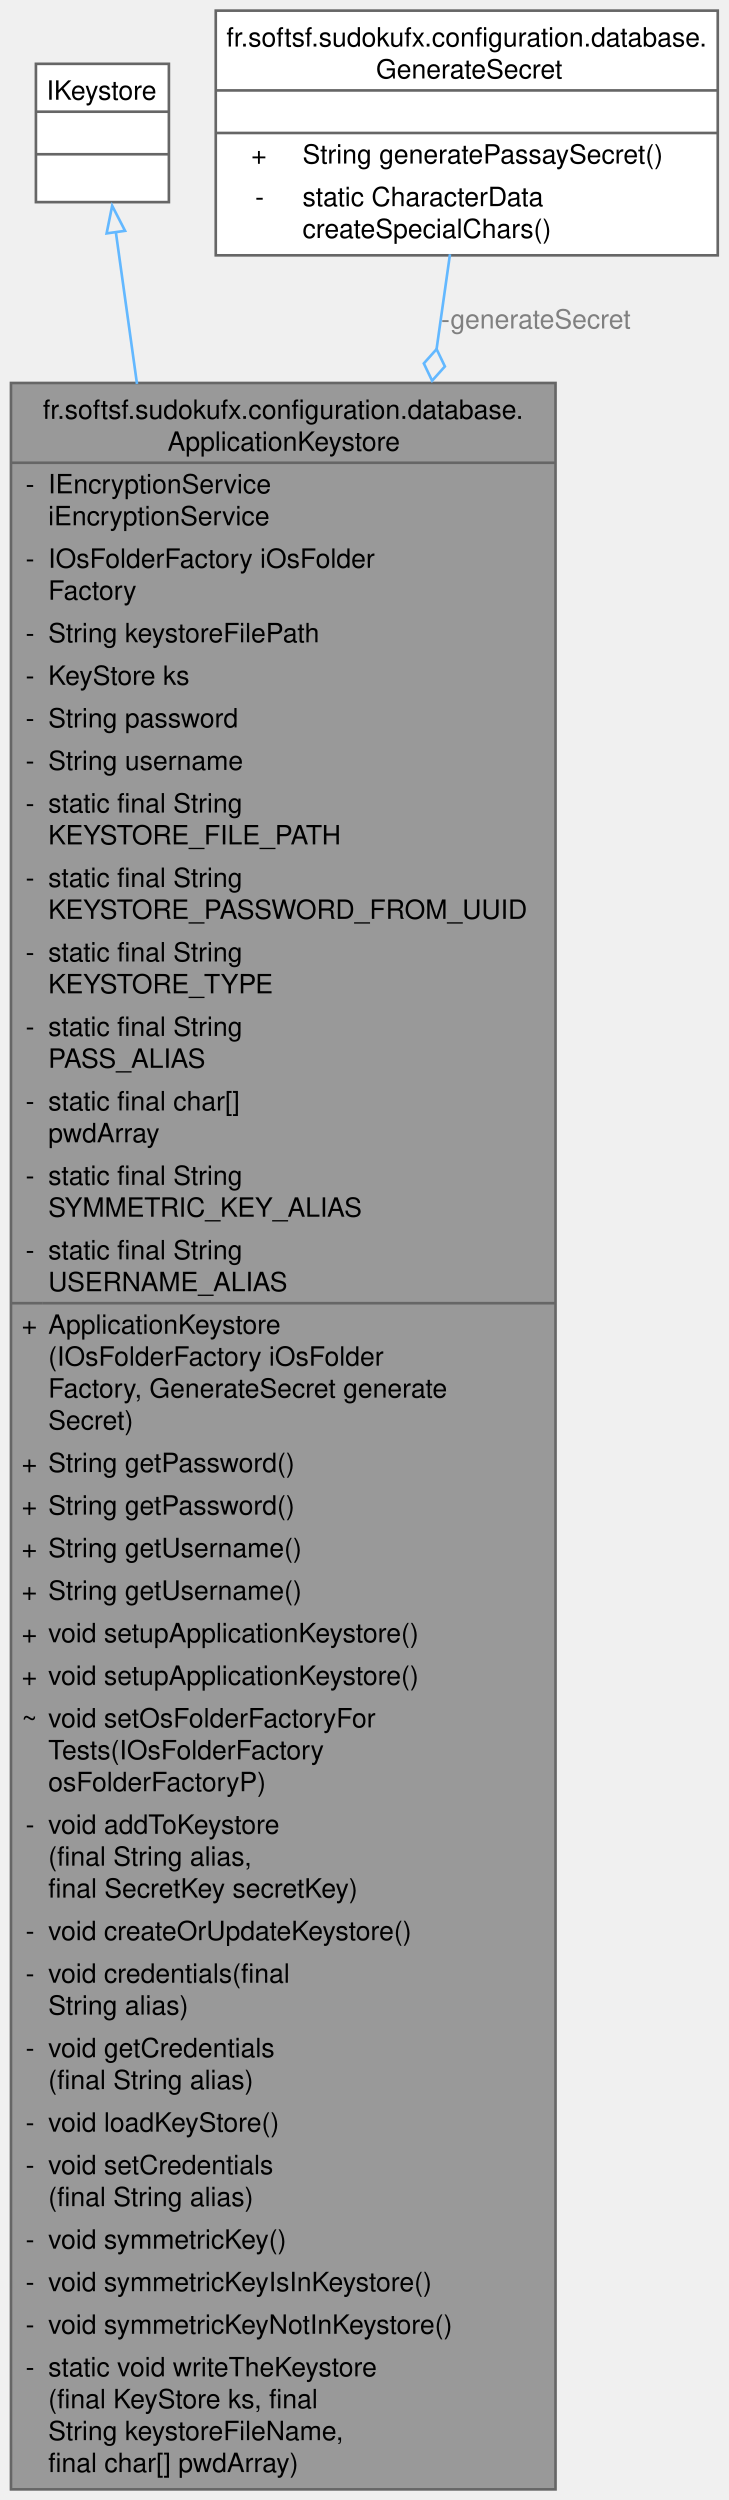
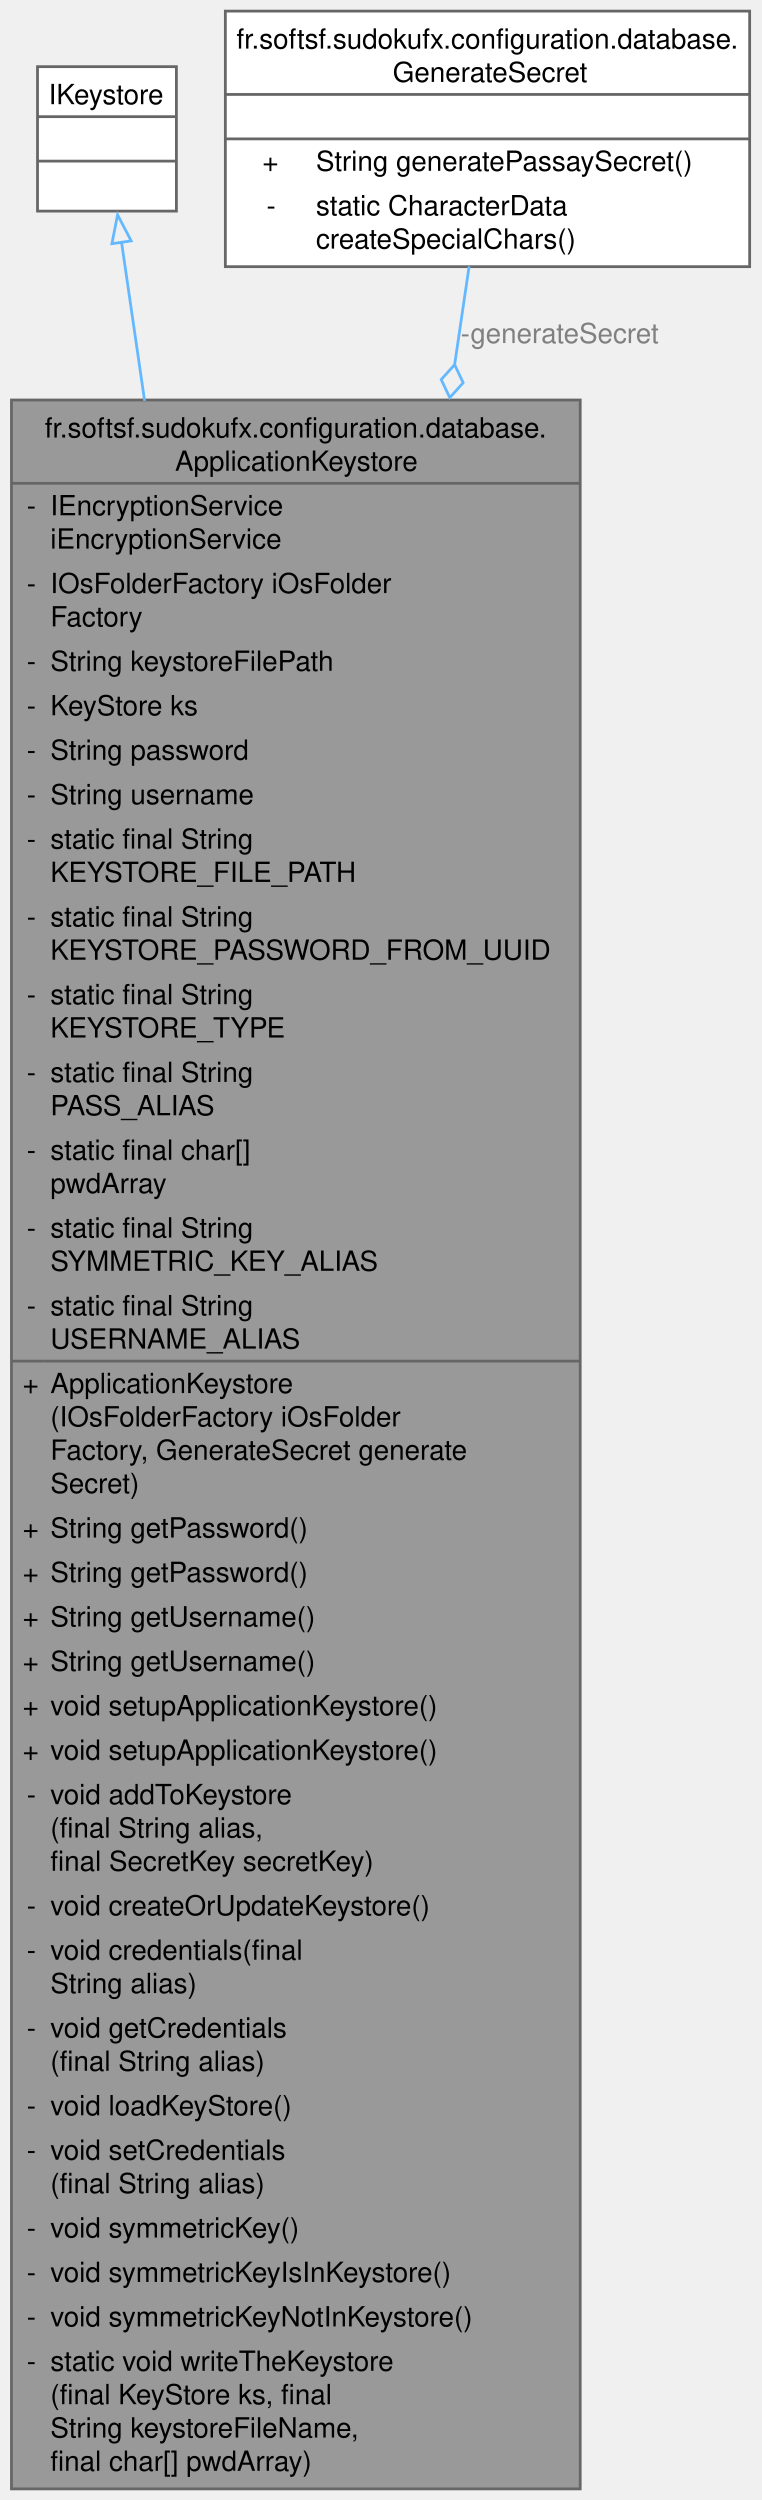
- <svg xmlns="http://www.w3.org/2000/svg" xmlns:xlink="http://www.w3.org/1999/xlink" width="274pt" height="940pt" viewBox="0.00 0.00 273.75 940.00">
-   <g id="graph0" class="graph" transform="scale(1 1) rotate(0) translate(4 936)">
+ <svg xmlns="http://www.w3.org/2000/svg" xmlns:xlink="http://www.w3.org/1999/xlink" width="274pt" height="900pt" viewBox="0.00 0.00 273.75 900.00">
+   <g id="graph0" class="graph" transform="scale(1 1) rotate(0) translate(4 896)">
    <g id="Node000001" class="node">
      <g id="a_Node000001">
        <a xlink:title="Manages the application's keystore for the secure storage of a symmetric key and database credentials...">
-           <polygon fill="#999999" stroke="none" points="204.75,-792 0,-792 0,0 204.75,0 204.75,-792" />
-           <text text-anchor="start" x="12" y="-778.5" font-family="Helvetica,sans-Serif" font-size="10.00">fr.softsf.sudokufx.configuration.database.</text>
-           <text text-anchor="start" x="58.88" y="-766.5" font-family="Helvetica,sans-Serif" font-size="10.00">ApplicationKeystore</text>
-           <text text-anchor="start" x="5.5" y="-750.5" font-family="Helvetica,sans-Serif" font-size="10.00">-</text>
-           <text text-anchor="start" x="14" y="-750.5" font-family="Helvetica,sans-Serif" font-size="10.00">IEncryptionService</text>
-           <text text-anchor="start" x="14" y="-738.5" font-family="Helvetica,sans-Serif" font-size="10.00"> iEncryptionService</text>
-           <text text-anchor="start" x="5.5" y="-722.5" font-family="Helvetica,sans-Serif" font-size="10.00">-</text>
-           <text text-anchor="start" x="14" y="-722.5" font-family="Helvetica,sans-Serif" font-size="10.00">IOsFolderFactory iOsFolder</text>
-           <text text-anchor="start" x="14" y="-710.5" font-family="Helvetica,sans-Serif" font-size="10.00">Factory</text>
-           <text text-anchor="start" x="5.5" y="-694.5" font-family="Helvetica,sans-Serif" font-size="10.00">-</text>
-           <text text-anchor="start" x="14" y="-694.5" font-family="Helvetica,sans-Serif" font-size="10.00">String keystoreFilePath</text>
-           <text text-anchor="start" x="5.5" y="-678.5" font-family="Helvetica,sans-Serif" font-size="10.00">-</text>
-           <text text-anchor="start" x="14" y="-678.5" font-family="Helvetica,sans-Serif" font-size="10.00">KeyStore ks</text>
-           <text text-anchor="start" x="5.5" y="-662.5" font-family="Helvetica,sans-Serif" font-size="10.00">-</text>
-           <text text-anchor="start" x="14" y="-662.5" font-family="Helvetica,sans-Serif" font-size="10.00">String password</text>
-           <text text-anchor="start" x="5.5" y="-646.5" font-family="Helvetica,sans-Serif" font-size="10.00">-</text>
-           <text text-anchor="start" x="14" y="-646.5" font-family="Helvetica,sans-Serif" font-size="10.00">String username</text>
-           <text text-anchor="start" x="5.5" y="-630.5" font-family="Helvetica,sans-Serif" font-size="10.00">-</text>
-           <text text-anchor="start" x="14" y="-630.5" font-family="Helvetica,sans-Serif" font-size="10.00">static final String</text>
-           <text text-anchor="start" x="14" y="-618.5" font-family="Helvetica,sans-Serif" font-size="10.00"> KEYSTORE_FILE_PATH</text>
-           <text text-anchor="start" x="5.5" y="-602.5" font-family="Helvetica,sans-Serif" font-size="10.00">-</text>
-           <text text-anchor="start" x="14" y="-602.5" font-family="Helvetica,sans-Serif" font-size="10.00">static final String</text>
-           <text text-anchor="start" x="14" y="-590.5" font-family="Helvetica,sans-Serif" font-size="10.00"> KEYSTORE_PASSWORD_FROM_UUID</text>
-           <text text-anchor="start" x="5.5" y="-574.5" font-family="Helvetica,sans-Serif" font-size="10.00">-</text>
-           <text text-anchor="start" x="14" y="-574.5" font-family="Helvetica,sans-Serif" font-size="10.00">static final String</text>
-           <text text-anchor="start" x="14" y="-562.5" font-family="Helvetica,sans-Serif" font-size="10.00"> KEYSTORE_TYPE</text>
-           <text text-anchor="start" x="5.5" y="-546.5" font-family="Helvetica,sans-Serif" font-size="10.00">-</text>
-           <text text-anchor="start" x="14" y="-546.5" font-family="Helvetica,sans-Serif" font-size="10.00">static final String</text>
-           <text text-anchor="start" x="14" y="-534.5" font-family="Helvetica,sans-Serif" font-size="10.00"> PASS_ALIAS</text>
-           <text text-anchor="start" x="5.5" y="-518.5" font-family="Helvetica,sans-Serif" font-size="10.00">-</text>
-           <text text-anchor="start" x="14" y="-518.5" font-family="Helvetica,sans-Serif" font-size="10.00">static final char[]</text>
-           <text text-anchor="start" x="14" y="-506.5" font-family="Helvetica,sans-Serif" font-size="10.00"> pwdArray</text>
-           <text text-anchor="start" x="5.5" y="-490.5" font-family="Helvetica,sans-Serif" font-size="10.00">-</text>
-           <text text-anchor="start" x="14" y="-490.5" font-family="Helvetica,sans-Serif" font-size="10.00">static final String</text>
-           <text text-anchor="start" x="14" y="-478.5" font-family="Helvetica,sans-Serif" font-size="10.00"> SYMMETRIC_KEY_ALIAS</text>
-           <text text-anchor="start" x="5.5" y="-462.5" font-family="Helvetica,sans-Serif" font-size="10.00">-</text>
-           <text text-anchor="start" x="14" y="-462.5" font-family="Helvetica,sans-Serif" font-size="10.00">static final String</text>
-           <text text-anchor="start" x="14" y="-450.5" font-family="Helvetica,sans-Serif" font-size="10.00"> USERNAME_ALIAS</text>
-           <text text-anchor="start" x="4" y="-434.5" font-family="Helvetica,sans-Serif" font-size="10.00">+</text>
-           <text text-anchor="start" x="14" y="-434.5" font-family="Helvetica,sans-Serif" font-size="10.00">ApplicationKeystore</text>
-           <text text-anchor="start" x="14" y="-422.5" font-family="Helvetica,sans-Serif" font-size="10.00">(IOsFolderFactory iOsFolder</text>
-           <text text-anchor="start" x="14" y="-410.5" font-family="Helvetica,sans-Serif" font-size="10.00">Factory, GenerateSecret generate</text>
-           <text text-anchor="start" x="14" y="-398.5" font-family="Helvetica,sans-Serif" font-size="10.00">Secret)</text>
-           <text text-anchor="start" x="4" y="-382.5" font-family="Helvetica,sans-Serif" font-size="10.00">+</text>
-           <text text-anchor="start" x="14" y="-382.5" font-family="Helvetica,sans-Serif" font-size="10.00">String getPassword()</text>
-           <text text-anchor="start" x="4" y="-366.5" font-family="Helvetica,sans-Serif" font-size="10.00">+</text>
-           <text text-anchor="start" x="14" y="-366.5" font-family="Helvetica,sans-Serif" font-size="10.00">String getPassword()</text>
-           <text text-anchor="start" x="4" y="-350.5" font-family="Helvetica,sans-Serif" font-size="10.00">+</text>
-           <text text-anchor="start" x="14" y="-350.5" font-family="Helvetica,sans-Serif" font-size="10.00">String getUsername()</text>
-           <text text-anchor="start" x="4" y="-334.5" font-family="Helvetica,sans-Serif" font-size="10.00">+</text>
-           <text text-anchor="start" x="14" y="-334.5" font-family="Helvetica,sans-Serif" font-size="10.00">String getUsername()</text>
-           <text text-anchor="start" x="4" y="-318.5" font-family="Helvetica,sans-Serif" font-size="10.00">+</text>
-           <text text-anchor="start" x="14" y="-318.5" font-family="Helvetica,sans-Serif" font-size="10.00">void setupApplicationKeystore()</text>
-           <text text-anchor="start" x="4" y="-302.5" font-family="Helvetica,sans-Serif" font-size="10.00">+</text>
-           <text text-anchor="start" x="14" y="-302.5" font-family="Helvetica,sans-Serif" font-size="10.00">void setupApplicationKeystore()</text>
-           <text text-anchor="start" x="4" y="-286.5" font-family="Helvetica,sans-Serif" font-size="10.00">~</text>
-           <text text-anchor="start" x="14" y="-286.5" font-family="Helvetica,sans-Serif" font-size="10.00">void setOsFolderFactoryFor</text>
-           <text text-anchor="start" x="14" y="-274.5" font-family="Helvetica,sans-Serif" font-size="10.00">Tests(IOsFolderFactory</text>
-           <text text-anchor="start" x="14" y="-262.5" font-family="Helvetica,sans-Serif" font-size="10.00"> osFolderFactoryP)</text>
+           <polygon fill="#999999" stroke="none" points="204.75,-752 0,-752 0,0 204.75,0 204.75,-752" />
+           <text text-anchor="start" x="12" y="-738.5" font-family="Helvetica,sans-Serif" font-size="10.00">fr.softsf.sudokufx.configuration.database.</text>
+           <text text-anchor="start" x="58.88" y="-726.5" font-family="Helvetica,sans-Serif" font-size="10.00">ApplicationKeystore</text>
+           <text text-anchor="start" x="5.5" y="-710.5" font-family="Helvetica,sans-Serif" font-size="10.00">-</text>
+           <text text-anchor="start" x="14" y="-710.5" font-family="Helvetica,sans-Serif" font-size="10.00">IEncryptionService</text>
+           <text text-anchor="start" x="14" y="-698.5" font-family="Helvetica,sans-Serif" font-size="10.00"> iEncryptionService</text>
+           <text text-anchor="start" x="5.5" y="-682.5" font-family="Helvetica,sans-Serif" font-size="10.00">-</text>
+           <text text-anchor="start" x="14" y="-682.5" font-family="Helvetica,sans-Serif" font-size="10.00">IOsFolderFactory iOsFolder</text>
+           <text text-anchor="start" x="14" y="-670.5" font-family="Helvetica,sans-Serif" font-size="10.00">Factory</text>
+           <text text-anchor="start" x="5.5" y="-654.5" font-family="Helvetica,sans-Serif" font-size="10.00">-</text>
+           <text text-anchor="start" x="14" y="-654.5" font-family="Helvetica,sans-Serif" font-size="10.00">String keystoreFilePath</text>
+           <text text-anchor="start" x="5.5" y="-638.5" font-family="Helvetica,sans-Serif" font-size="10.00">-</text>
+           <text text-anchor="start" x="14" y="-638.5" font-family="Helvetica,sans-Serif" font-size="10.00">KeyStore ks</text>
+           <text text-anchor="start" x="5.5" y="-622.5" font-family="Helvetica,sans-Serif" font-size="10.00">-</text>
+           <text text-anchor="start" x="14" y="-622.5" font-family="Helvetica,sans-Serif" font-size="10.00">String password</text>
+           <text text-anchor="start" x="5.5" y="-606.5" font-family="Helvetica,sans-Serif" font-size="10.00">-</text>
+           <text text-anchor="start" x="14" y="-606.5" font-family="Helvetica,sans-Serif" font-size="10.00">String username</text>
+           <text text-anchor="start" x="5.5" y="-590.5" font-family="Helvetica,sans-Serif" font-size="10.00">-</text>
+           <text text-anchor="start" x="14" y="-590.5" font-family="Helvetica,sans-Serif" font-size="10.00">static final String</text>
+           <text text-anchor="start" x="14" y="-578.5" font-family="Helvetica,sans-Serif" font-size="10.00"> KEYSTORE_FILE_PATH</text>
+           <text text-anchor="start" x="5.5" y="-562.5" font-family="Helvetica,sans-Serif" font-size="10.00">-</text>
+           <text text-anchor="start" x="14" y="-562.5" font-family="Helvetica,sans-Serif" font-size="10.00">static final String</text>
+           <text text-anchor="start" x="14" y="-550.5" font-family="Helvetica,sans-Serif" font-size="10.00"> KEYSTORE_PASSWORD_FROM_UUID</text>
+           <text text-anchor="start" x="5.5" y="-534.5" font-family="Helvetica,sans-Serif" font-size="10.00">-</text>
+           <text text-anchor="start" x="14" y="-534.5" font-family="Helvetica,sans-Serif" font-size="10.00">static final String</text>
+           <text text-anchor="start" x="14" y="-522.5" font-family="Helvetica,sans-Serif" font-size="10.00"> KEYSTORE_TYPE</text>
+           <text text-anchor="start" x="5.5" y="-506.5" font-family="Helvetica,sans-Serif" font-size="10.00">-</text>
+           <text text-anchor="start" x="14" y="-506.5" font-family="Helvetica,sans-Serif" font-size="10.00">static final String</text>
+           <text text-anchor="start" x="14" y="-494.5" font-family="Helvetica,sans-Serif" font-size="10.00"> PASS_ALIAS</text>
+           <text text-anchor="start" x="5.5" y="-478.5" font-family="Helvetica,sans-Serif" font-size="10.00">-</text>
+           <text text-anchor="start" x="14" y="-478.5" font-family="Helvetica,sans-Serif" font-size="10.00">static final char[]</text>
+           <text text-anchor="start" x="14" y="-466.5" font-family="Helvetica,sans-Serif" font-size="10.00"> pwdArray</text>
+           <text text-anchor="start" x="5.5" y="-450.5" font-family="Helvetica,sans-Serif" font-size="10.00">-</text>
+           <text text-anchor="start" x="14" y="-450.5" font-family="Helvetica,sans-Serif" font-size="10.00">static final String</text>
+           <text text-anchor="start" x="14" y="-438.5" font-family="Helvetica,sans-Serif" font-size="10.00"> SYMMETRIC_KEY_ALIAS</text>
+           <text text-anchor="start" x="5.5" y="-422.5" font-family="Helvetica,sans-Serif" font-size="10.00">-</text>
+           <text text-anchor="start" x="14" y="-422.5" font-family="Helvetica,sans-Serif" font-size="10.00">static final String</text>
+           <text text-anchor="start" x="14" y="-410.5" font-family="Helvetica,sans-Serif" font-size="10.00"> USERNAME_ALIAS</text>
+           <text text-anchor="start" x="4" y="-394.5" font-family="Helvetica,sans-Serif" font-size="10.00">+</text>
+           <text text-anchor="start" x="14" y="-394.5" font-family="Helvetica,sans-Serif" font-size="10.00">ApplicationKeystore</text>
+           <text text-anchor="start" x="14" y="-382.5" font-family="Helvetica,sans-Serif" font-size="10.00">(IOsFolderFactory iOsFolder</text>
+           <text text-anchor="start" x="14" y="-370.5" font-family="Helvetica,sans-Serif" font-size="10.00">Factory, GenerateSecret generate</text>
+           <text text-anchor="start" x="14" y="-358.5" font-family="Helvetica,sans-Serif" font-size="10.00">Secret)</text>
+           <text text-anchor="start" x="4" y="-342.5" font-family="Helvetica,sans-Serif" font-size="10.00">+</text>
+           <text text-anchor="start" x="14" y="-342.5" font-family="Helvetica,sans-Serif" font-size="10.00">String getPassword()</text>
+           <text text-anchor="start" x="4" y="-326.5" font-family="Helvetica,sans-Serif" font-size="10.00">+</text>
+           <text text-anchor="start" x="14" y="-326.5" font-family="Helvetica,sans-Serif" font-size="10.00">String getPassword()</text>
+           <text text-anchor="start" x="4" y="-310.5" font-family="Helvetica,sans-Serif" font-size="10.00">+</text>
+           <text text-anchor="start" x="14" y="-310.5" font-family="Helvetica,sans-Serif" font-size="10.00">String getUsername()</text>
+           <text text-anchor="start" x="4" y="-294.5" font-family="Helvetica,sans-Serif" font-size="10.00">+</text>
+           <text text-anchor="start" x="14" y="-294.5" font-family="Helvetica,sans-Serif" font-size="10.00">String getUsername()</text>
+           <text text-anchor="start" x="4" y="-278.5" font-family="Helvetica,sans-Serif" font-size="10.00">+</text>
+           <text text-anchor="start" x="14" y="-278.5" font-family="Helvetica,sans-Serif" font-size="10.00">void setupApplicationKeystore()</text>
+           <text text-anchor="start" x="4" y="-262.5" font-family="Helvetica,sans-Serif" font-size="10.00">+</text>
+           <text text-anchor="start" x="14" y="-262.5" font-family="Helvetica,sans-Serif" font-size="10.00">void setupApplicationKeystore()</text>
          <text text-anchor="start" x="5.5" y="-246.5" font-family="Helvetica,sans-Serif" font-size="10.00">-</text>
          <text text-anchor="start" x="14" y="-246.5" font-family="Helvetica,sans-Serif" font-size="10.00">void addToKeystore</text>
          <text text-anchor="start" x="14" y="-234.5" font-family="Helvetica,sans-Serif" font-size="10.00">(final String alias,</text>
          <text text-anchor="start" x="14" y="-222.5" font-family="Helvetica,sans-Serif" font-size="10.00"> final SecretKey secretKey)</text>
          <text text-anchor="start" x="5.5" y="-206.5" font-family="Helvetica,sans-Serif" font-size="10.00">-</text>
          <text text-anchor="start" x="14" y="-206.5" font-family="Helvetica,sans-Serif" font-size="10.00">void createOrUpdateKeystore()</text>
          <text text-anchor="start" x="5.5" y="-190.5" font-family="Helvetica,sans-Serif" font-size="10.00">-</text>
          <text text-anchor="start" x="14" y="-190.5" font-family="Helvetica,sans-Serif" font-size="10.00">void credentials(final</text>
          <text text-anchor="start" x="14" y="-178.5" font-family="Helvetica,sans-Serif" font-size="10.00"> String alias)</text>
          <text text-anchor="start" x="5.5" y="-162.5" font-family="Helvetica,sans-Serif" font-size="10.00">-</text>
          <text text-anchor="start" x="14" y="-162.5" font-family="Helvetica,sans-Serif" font-size="10.00">void getCredentials</text>
          <text text-anchor="start" x="14" y="-150.5" font-family="Helvetica,sans-Serif" font-size="10.00">(final String alias)</text>
          <text text-anchor="start" x="5.5" y="-134.5" font-family="Helvetica,sans-Serif" font-size="10.00">-</text>
          <text text-anchor="start" x="14" y="-134.5" font-family="Helvetica,sans-Serif" font-size="10.00">void loadKeyStore()</text>
          <text text-anchor="start" x="5.5" y="-118.5" font-family="Helvetica,sans-Serif" font-size="10.00">-</text>
          <text text-anchor="start" x="14" y="-118.5" font-family="Helvetica,sans-Serif" font-size="10.00">void setCredentials</text>
          <text text-anchor="start" x="14" y="-106.5" font-family="Helvetica,sans-Serif" font-size="10.00">(final String alias)</text>
          <text text-anchor="start" x="5.5" y="-90.5" font-family="Helvetica,sans-Serif" font-size="10.00">-</text>
          <text text-anchor="start" x="14" y="-90.5" font-family="Helvetica,sans-Serif" font-size="10.00">void symmetricKey()</text>
          <text text-anchor="start" x="5.5" y="-74.5" font-family="Helvetica,sans-Serif" font-size="10.00">-</text>
          <text text-anchor="start" x="14" y="-74.5" font-family="Helvetica,sans-Serif" font-size="10.00">void symmetricKeyIsInKeystore()</text>
          <text text-anchor="start" x="5.5" y="-58.5" font-family="Helvetica,sans-Serif" font-size="10.00">-</text>
          <text text-anchor="start" x="14" y="-58.5" font-family="Helvetica,sans-Serif" font-size="10.00">void symmetricKeyNotInKeystore()</text>
          <text text-anchor="start" x="5.5" y="-42.5" font-family="Helvetica,sans-Serif" font-size="10.00">-</text>
          <text text-anchor="start" x="14" y="-42.5" font-family="Helvetica,sans-Serif" font-size="10.00">static void writeTheKeystore</text>
          <text text-anchor="start" x="14" y="-30.5" font-family="Helvetica,sans-Serif" font-size="10.00">(final KeyStore ks, final</text>
          <text text-anchor="start" x="14" y="-18.5" font-family="Helvetica,sans-Serif" font-size="10.00"> String keystoreFileName,</text>
          <text text-anchor="start" x="14" y="-6.5" font-family="Helvetica,sans-Serif" font-size="10.00"> final char[] pwdArray)</text>
-           <polygon fill="#666666" stroke="#666666" points="0,-762 0,-762 204.75,-762 204.75,-762 0,-762" />
-           <polygon fill="#666666" stroke="#666666" points="0,-446 0,-446 12,-446 12,-446 0,-446" />
-           <polygon fill="#666666" stroke="#666666" points="12,-446 12,-446 204.75,-446 204.75,-446 12,-446" />
-           <polygon fill="none" stroke="#666666" points="0,0 0,-792 204.75,-792 204.75,0 0,0" />
+           <polygon fill="#666666" stroke="#666666" points="0,-722 0,-722 204.75,-722 204.75,-722 0,-722" />
+           <polygon fill="#666666" stroke="#666666" points="0,-406 0,-406 12,-406 12,-406 0,-406" />
+           <polygon fill="#666666" stroke="#666666" points="12,-406 12,-406 204.75,-406 204.75,-406 12,-406" />
+           <polygon fill="none" stroke="#666666" points="0,0 0,-752 204.75,-752 204.75,0 0,0" />
        </a>
      </g>
    </g>
    <g id="Node000002" class="node">
      <g id="a_Node000002">
        <a xlink:title=" ">
-           <polygon fill="white" stroke="none" points="59.38,-912 9.38,-912 9.38,-860 59.38,-860 59.38,-912" />
-           <text text-anchor="start" x="13.38" y="-898.5" font-family="Helvetica,sans-Serif" font-size="10.00">IKeystore</text>
-           <text text-anchor="start" x="32.88" y="-882.5" font-family="Helvetica,sans-Serif" font-size="10.00"> </text>
-           <text text-anchor="start" x="32.88" y="-866.5" font-family="Helvetica,sans-Serif" font-size="10.00"> </text>
-           <polygon fill="#666666" stroke="#666666" points="9.38,-894 9.38,-894 59.38,-894 59.38,-894 9.38,-894" />
-           <polygon fill="#666666" stroke="#666666" points="9.38,-878 9.38,-878 59.38,-878 59.38,-878 9.38,-878" />
-           <polygon fill="none" stroke="#666666" points="9.38,-860 9.38,-912 59.38,-912 59.38,-860 9.38,-860" />
+           <polygon fill="white" stroke="none" points="59.38,-872 9.38,-872 9.38,-820 59.38,-820 59.38,-872" />
+           <text text-anchor="start" x="13.38" y="-858.5" font-family="Helvetica,sans-Serif" font-size="10.00">IKeystore</text>
+           <text text-anchor="start" x="32.88" y="-842.5" font-family="Helvetica,sans-Serif" font-size="10.00"> </text>
+           <text text-anchor="start" x="32.88" y="-826.5" font-family="Helvetica,sans-Serif" font-size="10.00"> </text>
+           <polygon fill="#666666" stroke="#666666" points="9.38,-854 9.38,-854 59.38,-854 59.38,-854 9.38,-854" />
+           <polygon fill="#666666" stroke="#666666" points="9.38,-838 9.38,-838 59.38,-838 59.38,-838 9.38,-838" />
+           <polygon fill="none" stroke="#666666" points="9.38,-820 9.38,-872 59.38,-872 59.38,-820 9.38,-820" />
        </a>
      </g>
    </g>
    <g id="edge1_Node000001_Node000002" class="edge">
      <g id="a_edge1_Node000001_Node000002">
        <a xlink:title=" ">
-           <path fill="none" stroke="#63b8ff" d="M39.43,-848.74C41.57,-833.39 44.29,-813.88 47.39,-791.63" />
-           <polygon fill="none" stroke="#63b8ff" points="35.96,-848.24 38.05,-858.63 42.9,-849.21 35.96,-848.24" />
+           <path fill="none" stroke="#63b8ff" d="M39.57,-809.22C41.82,-793.78 44.68,-774.09 47.94,-751.66" />
+           <polygon fill="none" stroke="#63b8ff" points="36.17,-808.27 38.2,-818.67 43.1,-809.28 36.17,-808.27" />
        </a>
      </g>
    </g>
    <g id="Node000003" class="node">
      <g id="a_Node000003">
        <a xlink:href="classfr_1_1softsf_1_1sudokufx_1_1configuration_1_1database_1_1_generate_secret.html" target="_top" xlink:title="Utility class for generating secure passwords using the Passay library.">
-           <polygon fill="white" stroke="none" points="265.75,-932 77,-932 77,-840 265.75,-840 265.75,-932" />
-           <text text-anchor="start" x="81" y="-918.5" font-family="Helvetica,sans-Serif" font-size="10.00">fr.softsf.sudokufx.configuration.database.</text>
-           <text text-anchor="start" x="137.25" y="-906.5" font-family="Helvetica,sans-Serif" font-size="10.00">GenerateSecret</text>
-           <text text-anchor="start" x="169.88" y="-890.5" font-family="Helvetica,sans-Serif" font-size="10.00"> </text>
-           <text text-anchor="start" x="90.31" y="-874.5" font-family="Helvetica,sans-Serif" font-size="10.00">+</text>
-           <text text-anchor="start" x="109.62" y="-874.5" font-family="Helvetica,sans-Serif" font-size="10.00">String generatePassaySecret()</text>
-           <text text-anchor="start" x="91.81" y="-858.5" font-family="Helvetica,sans-Serif" font-size="10.00">-</text>
-           <text text-anchor="start" x="109.62" y="-858.5" font-family="Helvetica,sans-Serif" font-size="10.00">static CharacterData</text>
-           <text text-anchor="start" x="109.62" y="-846.5" font-family="Helvetica,sans-Serif" font-size="10.00"> createSpecialChars()</text>
-           <polygon fill="#666666" stroke="#666666" points="77,-902 77,-902 265.75,-902 265.75,-902 77,-902" />
-           <polygon fill="#666666" stroke="#666666" points="77,-886 77,-886 265.75,-886 265.75,-886 77,-886" />
-           <polygon fill="none" stroke="#666666" points="77,-840 77,-932 265.75,-932 265.75,-840 77,-840" />
+           <polygon fill="white" stroke="none" points="265.75,-892 77,-892 77,-800 265.75,-800 265.75,-892" />
+           <text text-anchor="start" x="81" y="-878.5" font-family="Helvetica,sans-Serif" font-size="10.00">fr.softsf.sudokufx.configuration.database.</text>
+           <text text-anchor="start" x="137.25" y="-866.5" font-family="Helvetica,sans-Serif" font-size="10.00">GenerateSecret</text>
+           <text text-anchor="start" x="169.88" y="-850.5" font-family="Helvetica,sans-Serif" font-size="10.00"> </text>
+           <text text-anchor="start" x="90.31" y="-834.5" font-family="Helvetica,sans-Serif" font-size="10.00">+</text>
+           <text text-anchor="start" x="109.62" y="-834.5" font-family="Helvetica,sans-Serif" font-size="10.00">String generatePassaySecret()</text>
+           <text text-anchor="start" x="91.81" y="-818.5" font-family="Helvetica,sans-Serif" font-size="10.00">-</text>
+           <text text-anchor="start" x="109.62" y="-818.5" font-family="Helvetica,sans-Serif" font-size="10.00">static CharacterData</text>
+           <text text-anchor="start" x="109.62" y="-806.5" font-family="Helvetica,sans-Serif" font-size="10.00"> createSpecialChars()</text>
+           <polygon fill="#666666" stroke="#666666" points="77,-862 77,-862 265.75,-862 265.75,-862 77,-862" />
+           <polygon fill="#666666" stroke="#666666" points="77,-846 77,-846 265.75,-846 265.75,-846 77,-846" />
+           <polygon fill="none" stroke="#666666" points="77,-800 77,-892 265.75,-892 265.75,-800 77,-800" />
        </a>
      </g>
    </g>
    <g id="edge2_Node000001_Node000003" class="edge">
      <g id="a_edge2_Node000001_Node000003">
        <a xlink:title=" ">
-           <path fill="none" stroke="#63b8ff" d="M165.07,-840.4C163.58,-829.86 161.87,-817.77 159.99,-804.49" />
-           <polygon fill="none" stroke="#63b8ff" points="160.03,-804.73 155.23,-799.35 158.35,-792.85 163.15,-798.23 160.03,-804.73" />
+           <path fill="none" stroke="#63b8ff" d="M164.76,-800.13C163.23,-789.72 161.47,-777.83 159.55,-764.8" />
+           <polygon fill="none" stroke="#63b8ff" points="159.54,-764.72 154.71,-759.37 157.79,-752.85 162.62,-758.21 159.54,-764.72" />
        </a>
      </g>
-       <text text-anchor="middle" x="197.36" y="-812.5" font-family="Helvetica,sans-Serif" font-size="10.00" fill="grey"> -generateSecret</text>
+       <text text-anchor="middle" x="197.36" y="-772.5" font-family="Helvetica,sans-Serif" font-size="10.00" fill="grey"> -generateSecret</text>
    </g>
  </g>
</svg>
